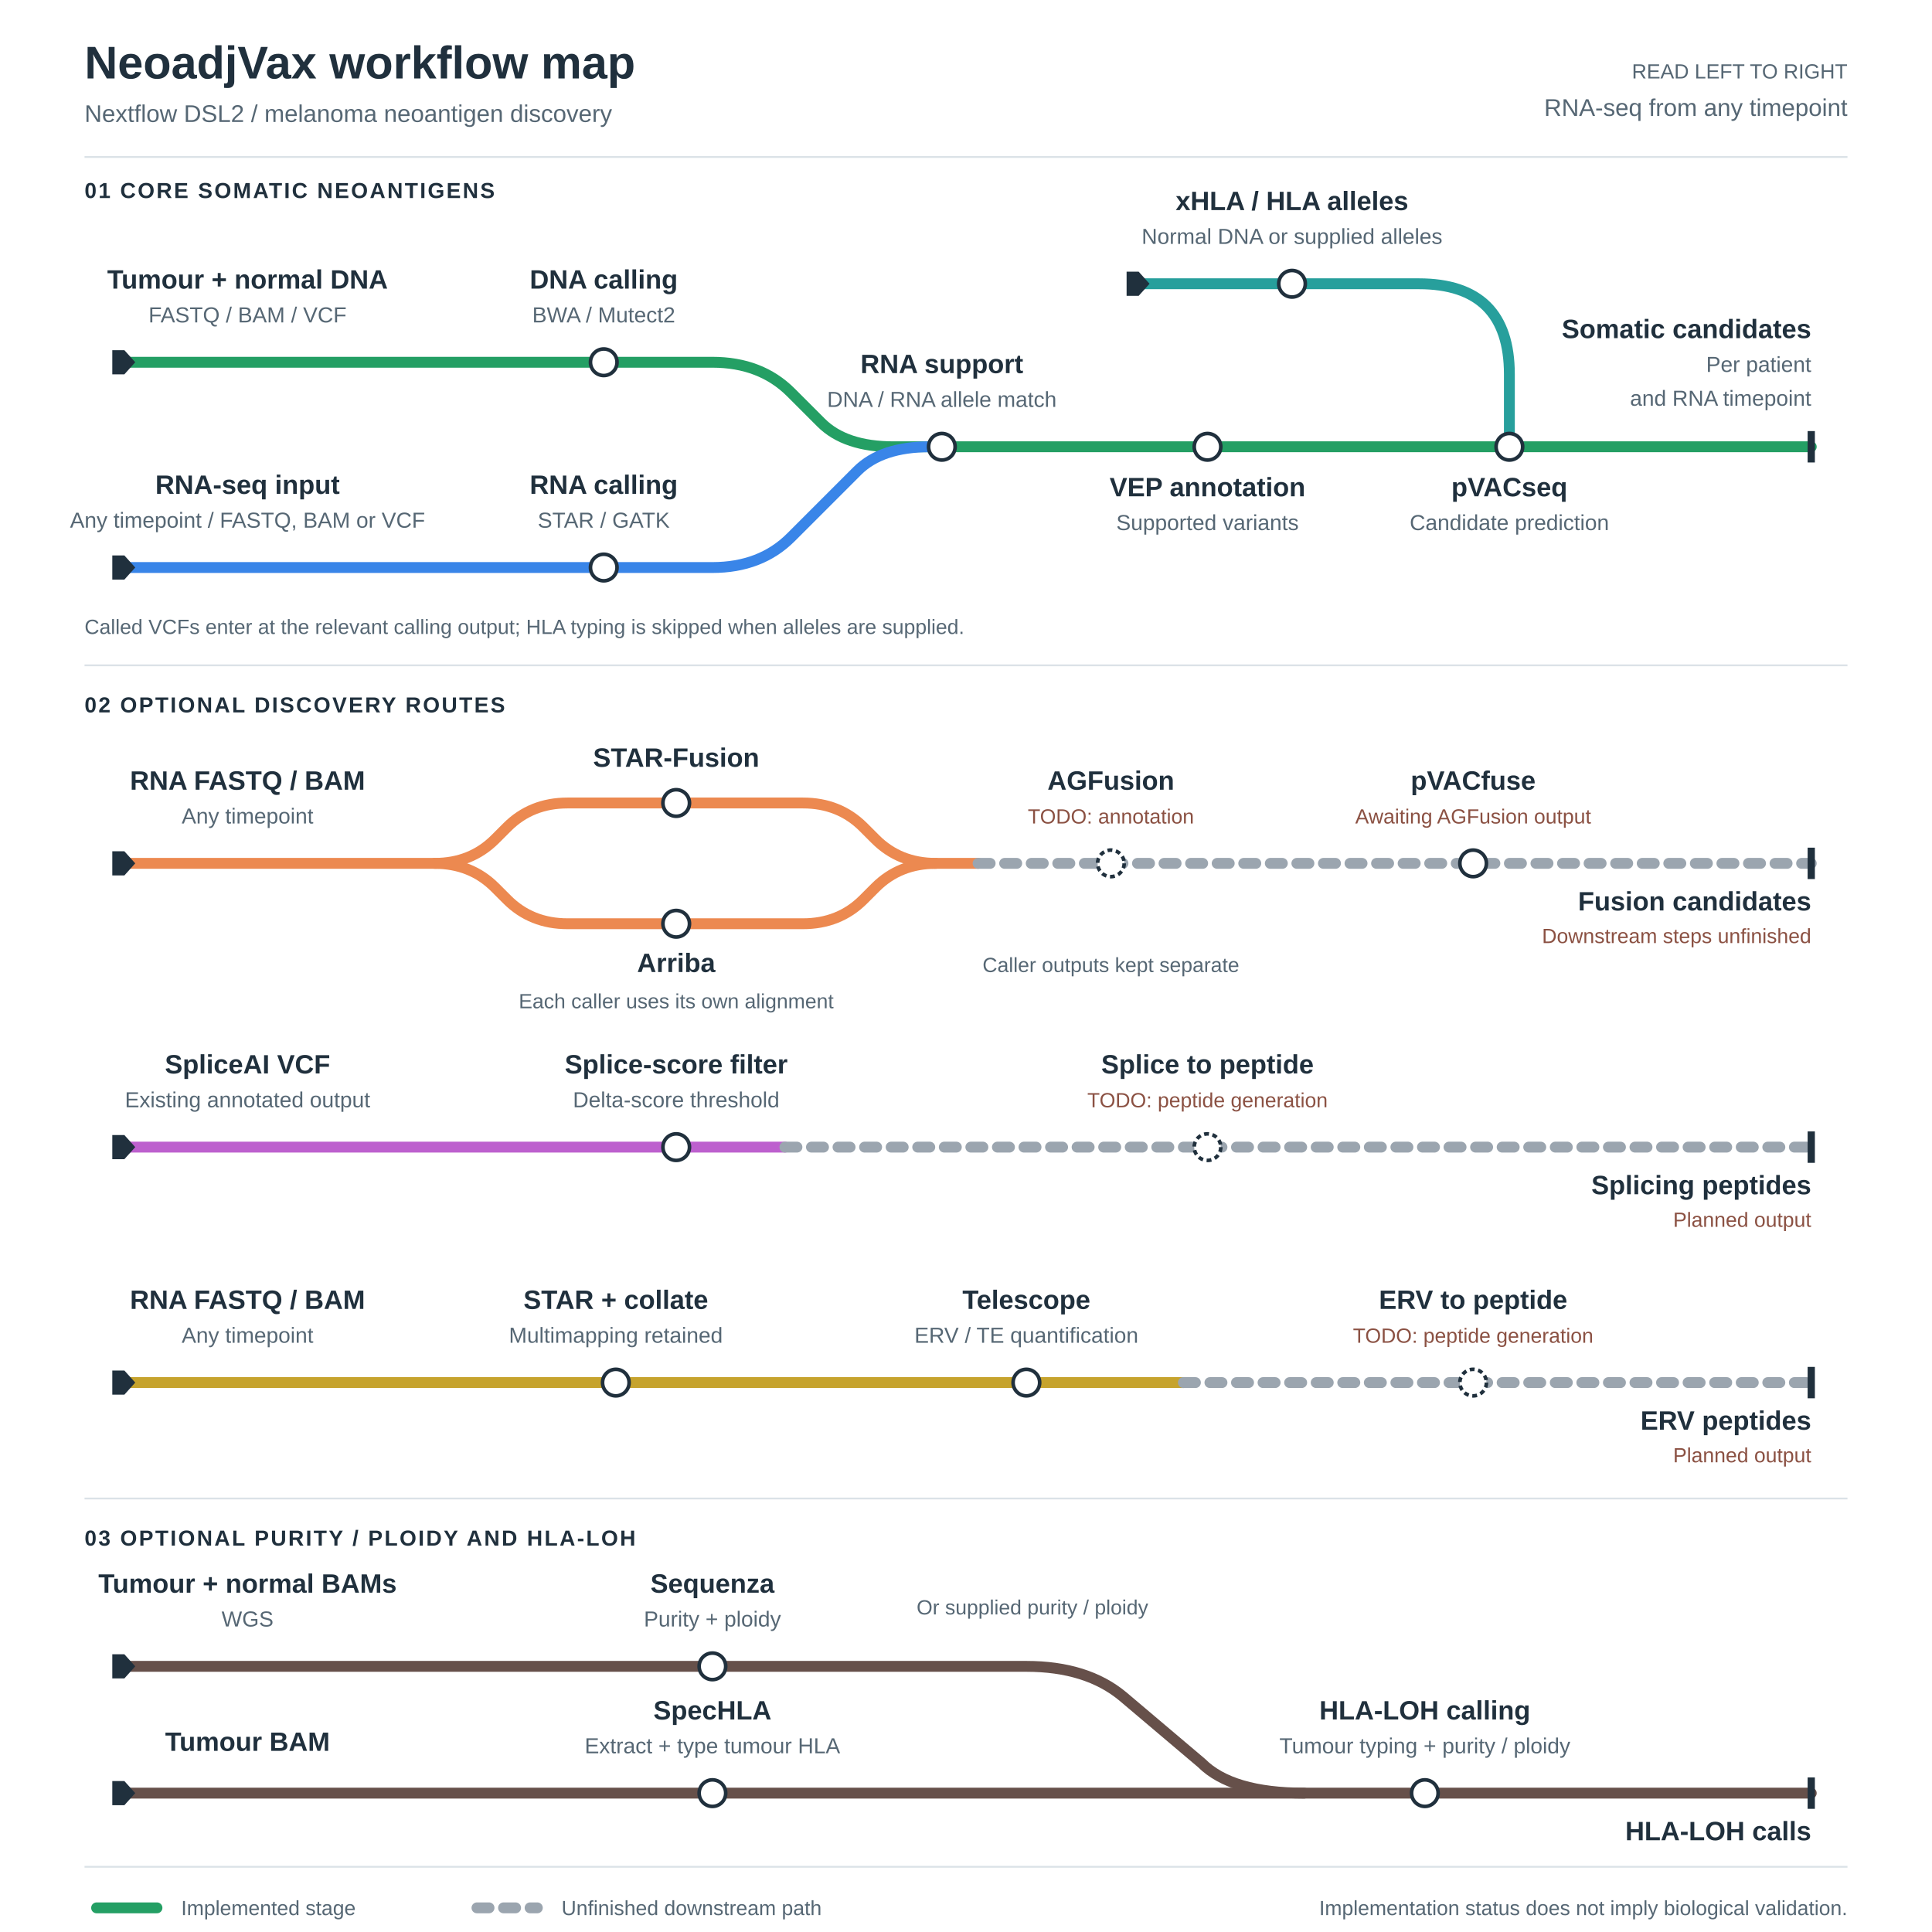
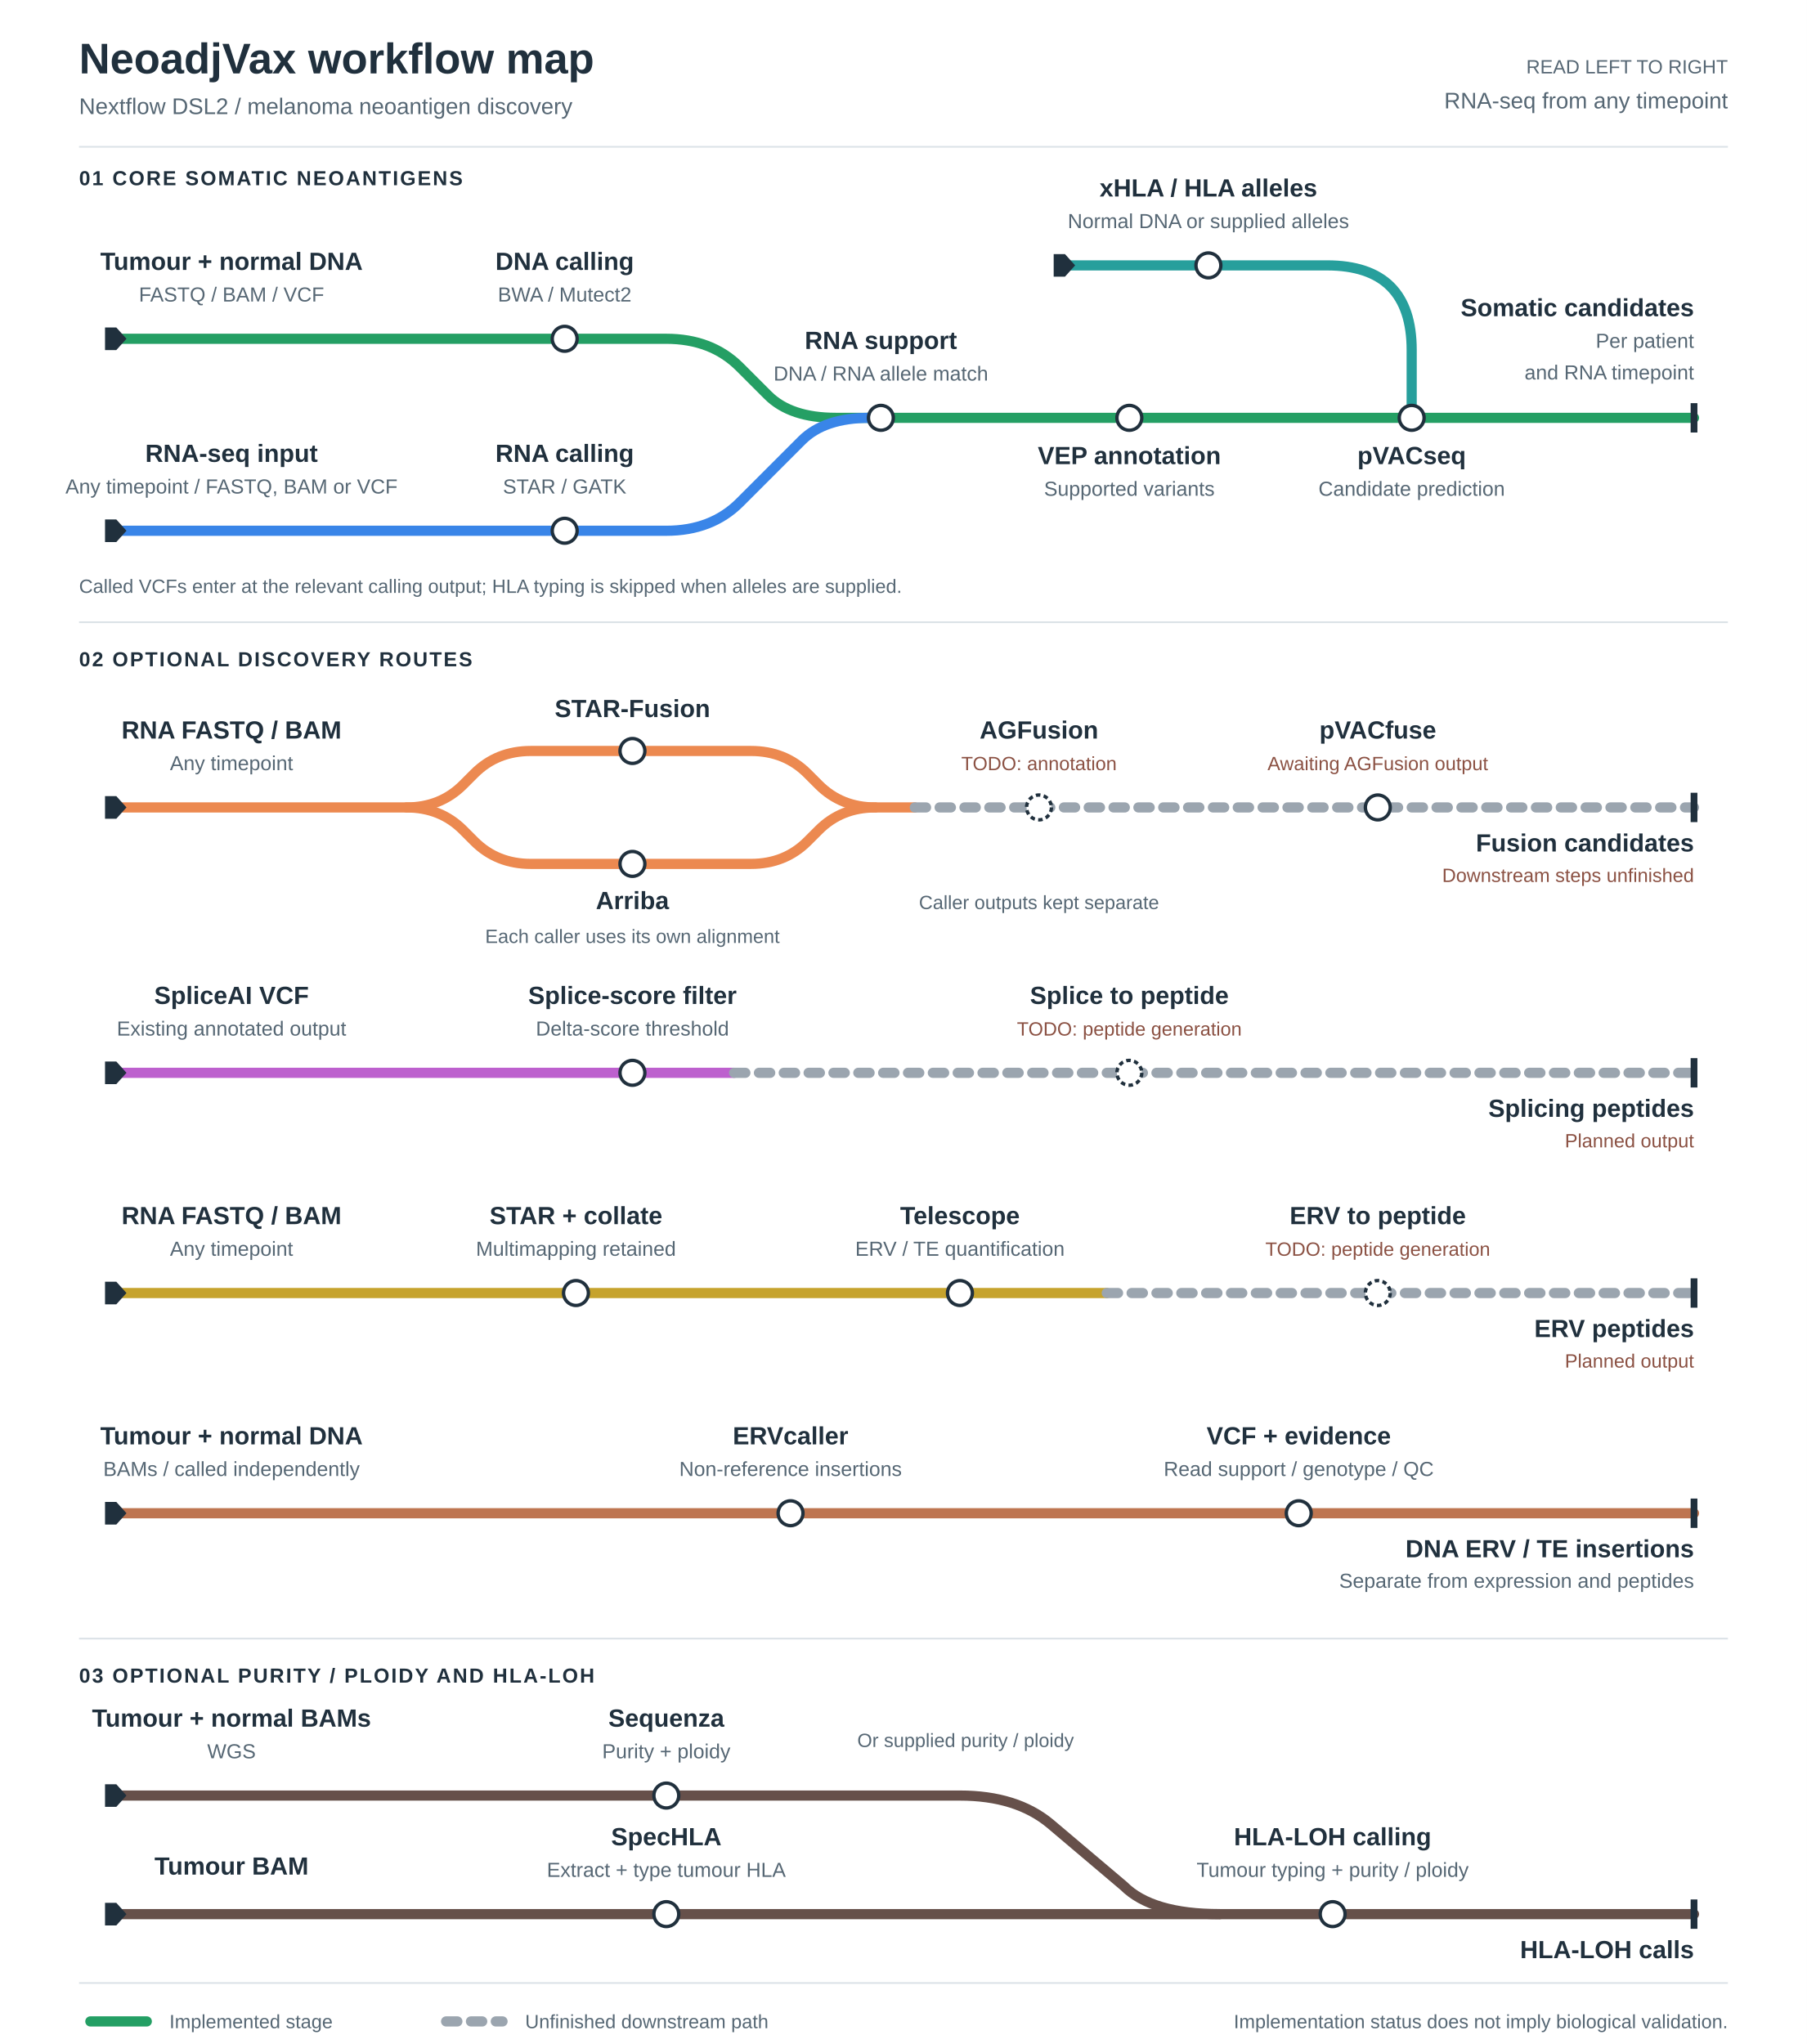
- <svg xmlns="http://www.w3.org/2000/svg" width="1600" height="1600" viewBox="0 0 1600 1600" role="img" aria-labelledby="title desc">
+ <svg xmlns="http://www.w3.org/2000/svg" width="1600" height="1810" viewBox="0 0 1600 1810" role="img" aria-labelledby="title desc">
  <style>
text {font-family:Arial,Helvetica,sans-serif;fill:#20303d}
.title {font-size:38px;font-weight:700}
.subtitle {font-size:20px;fill:#566774}
.section {font-size:18px;font-weight:700;letter-spacing:1.5px}
.label {font-size:22px;font-weight:600}
.note {font-size:18px;fill:#566774}
.small {font-size:17px;fill:#566774}
.todo {font-size:17px;fill:#8b5143}
.track {fill:none;stroke-width:9;stroke-linecap:round;stroke-linejoin:round}
.station {fill:white;stroke:#20303d;stroke-width:3}
.pending {stroke-dasharray:10 12}
</style>
-   <rect width="1600" height="1600" fill="white" />
+   <rect width="1600" height="1810" fill="white" />
  <text x="70" y="65" class="title" text-anchor="start">NeoadjVax workflow map</text>
  <text x="70" y="101" class="subtitle" text-anchor="start">Nextflow DSL2 / melanoma neoantigen discovery</text>
  <text x="1530" y="65" class="small" text-anchor="end">READ LEFT TO RIGHT</text>
  <text x="1530" y="96" class="subtitle" text-anchor="end">RNA-seq from any timepoint</text>
  <path d="M70 130H1530" stroke="#dbe2e7" stroke-width="1.5" />
  <text x="70" y="164" class="section" text-anchor="start">01  CORE SOMATIC NEOANTIGENS</text>
  <path d="M940 235 H1175 Q1250 235 1250 310 V370" class="track " stroke="#279f9c" />
  <path d="M933 225h10l9 10-9 10h-10z" fill="#20303d" />
  <circle cx="1070" cy="235" r="11" class="station" />
  <text x="1070" y="174" class="label" text-anchor="middle">xHLA / HLA alleles</text>
  <text x="1070" y="202" class="note" text-anchor="middle">Normal DNA or supplied alleles</text>
  <path d="M100 300 H590 Q630 300 655 325 L680 350 Q700 370 740 370 H1500" class="track " stroke="#249f64" />
  <path d="M100 470 H590 Q630 470 655 445 L710 390 Q730 370 770 370" class="track " stroke="#3985e8" />
  <text x="205" y="239" class="label" text-anchor="middle">Tumour + normal DNA</text>
  <text x="205" y="267" class="note" text-anchor="middle">FASTQ / BAM / VCF</text>
  <path d="M93 290h10l9 10-9 10h-10z" fill="#20303d" />
  <circle cx="500" cy="300" r="11" class="station" />
  <text x="500" y="239" class="label" text-anchor="middle">DNA calling</text>
  <text x="500" y="267" class="note" text-anchor="middle">BWA / Mutect2</text>
  <text x="205" y="409" class="label" text-anchor="middle">RNA-seq input</text>
  <text x="205" y="437" class="note" text-anchor="middle">Any timepoint / FASTQ, BAM or VCF</text>
  <path d="M93 460h10l9 10-9 10h-10z" fill="#20303d" />
  <circle cx="500" cy="470" r="11" class="station" />
  <text x="500" y="409" class="label" text-anchor="middle">RNA calling</text>
  <text x="500" y="437" class="note" text-anchor="middle">STAR / GATK</text>
  <circle cx="780" cy="370" r="11" class="station" />
  <text x="780" y="309" class="label" text-anchor="middle">RNA support</text>
  <text x="780" y="337" class="note" text-anchor="middle">DNA / RNA allele match</text>
  <circle cx="1000" cy="370" r="11" class="station" />
  <text x="1000" y="411" class="label" text-anchor="middle">VEP annotation</text>
  <text x="1000" y="439" class="note" text-anchor="middle">Supported variants</text>
  <circle cx="1250" cy="370" r="11" class="station" />
  <text x="1250" y="411" class="label" text-anchor="middle">pVACseq</text>
  <text x="1250" y="439" class="note" text-anchor="middle">Candidate prediction</text>
  <path d="M1500 357v26" stroke="#20303d" stroke-width="6" />
  <text x="1500" y="280" class="label" text-anchor="end">Somatic candidates</text>
  <text x="1500" y="308" class="note" text-anchor="end">Per patient</text>
  <text x="1500" y="336" class="note" text-anchor="end">and RNA timepoint</text>
  <text x="70" y="525" class="small" text-anchor="start">Called VCFs enter at the relevant calling output; HLA typing is skipped when alleles are supplied.</text>
  <path d="M70 551H1530" stroke="#dbe2e7" stroke-width="1.5" />
  <text x="70" y="590" class="section" text-anchor="start">02  OPTIONAL DISCOVERY ROUTES</text>
  <path d="M100 715 H360 Q390 715 410 695 L420 685 Q440 665 470 665 H665 Q695 665 715 685 L725 695 Q745 715 775 715 H810" class="track " stroke="#ec8950" />
  <path d="M360 715 Q390 715 410 735 L420 745 Q440 765 470 765 H665 Q695 765 715 745 L725 735 Q745 715 775 715" class="track " stroke="#ec8950" />
  <path d="M810 715 H1500" class="track pending" stroke="#9ba5af" />
  <text x="205" y="654" class="label" text-anchor="middle">RNA FASTQ / BAM</text>
  <text x="205" y="682" class="note" text-anchor="middle">Any timepoint</text>
  <path d="M93 705h10l9 10-9 10h-10z" fill="#20303d" />
  <circle cx="560" cy="665" r="11" class="station" />
  <text x="560" y="635" class="label" text-anchor="middle">STAR-Fusion</text>
  <circle cx="560" cy="765" r="11" class="station" />
  <text x="560" y="805" class="label" text-anchor="middle">Arriba</text>
  <circle cx="920" cy="715" r="11" class="station" stroke-dasharray="4 3" />
  <text x="920" y="654" class="label" text-anchor="middle">AGFusion</text>
  <text x="920" y="682" class="todo" text-anchor="middle">TODO: annotation</text>
  <circle cx="1220" cy="715" r="11" class="station" />
  <text x="1220" y="654" class="label" text-anchor="middle">pVACfuse</text>
  <text x="1220" y="682" class="todo" text-anchor="middle">Awaiting AGFusion output</text>
  <path d="M1500 702v26" stroke="#20303d" stroke-width="6" />
  <text x="1500" y="754" class="label" text-anchor="end">Fusion candidates</text>
  <text x="1500" y="781" class="todo" text-anchor="end">Downstream steps unfinished</text>
  <text x="560" y="835" class="small" text-anchor="middle">Each caller uses its own alignment</text>
  <text x="920" y="805" class="small" text-anchor="middle">Caller outputs kept separate</text>
  <path d="M100 950 H650" class="track " stroke="#bd60ce" />
  <path d="M650 950 H1500" class="track pending" stroke="#9ba5af" />
  <text x="205" y="889" class="label" text-anchor="middle">SpliceAI VCF</text>
  <text x="205" y="917" class="note" text-anchor="middle">Existing annotated output</text>
  <path d="M93 940h10l9 10-9 10h-10z" fill="#20303d" />
  <circle cx="560" cy="950" r="11" class="station" />
  <text x="560" y="889" class="label" text-anchor="middle">Splice-score filter</text>
  <text x="560" y="917" class="note" text-anchor="middle">Delta-score threshold</text>
  <circle cx="1000" cy="950" r="11" class="station" stroke-dasharray="4 3" />
  <text x="1000" y="889" class="label" text-anchor="middle">Splice to peptide</text>
  <text x="1000" y="917" class="todo" text-anchor="middle">TODO: peptide generation</text>
  <path d="M1500 937v26" stroke="#20303d" stroke-width="6" />
  <text x="1500" y="989" class="label" text-anchor="end">Splicing peptides</text>
  <text x="1500" y="1016" class="todo" text-anchor="end">Planned output</text>
  <path d="M100 1145 H980" class="track " stroke="#c6a32d" />
  <path d="M980 1145 H1500" class="track pending" stroke="#9ba5af" />
  <text x="205" y="1084" class="label" text-anchor="middle">RNA FASTQ / BAM</text>
  <text x="205" y="1112" class="note" text-anchor="middle">Any timepoint</text>
  <path d="M93 1135h10l9 10-9 10h-10z" fill="#20303d" />
  <circle cx="510" cy="1145" r="11" class="station" />
  <text x="510" y="1084" class="label" text-anchor="middle">STAR + collate</text>
  <text x="510" y="1112" class="note" text-anchor="middle">Multimapping retained</text>
  <circle cx="850" cy="1145" r="11" class="station" />
  <text x="850" y="1084" class="label" text-anchor="middle">Telescope</text>
  <text x="850" y="1112" class="note" text-anchor="middle">ERV / TE quantification</text>
  <circle cx="1220" cy="1145" r="11" class="station" stroke-dasharray="4 3" />
  <text x="1220" y="1084" class="label" text-anchor="middle">ERV to peptide</text>
  <text x="1220" y="1112" class="todo" text-anchor="middle">TODO: peptide generation</text>
  <path d="M1500 1132v26" stroke="#20303d" stroke-width="6" />
  <text x="1500" y="1184" class="label" text-anchor="end">ERV peptides</text>
  <text x="1500" y="1211" class="todo" text-anchor="end">Planned output</text>
-   <path d="M70 1241H1530" stroke="#dbe2e7" stroke-width="1.5" />
-   <text x="70" y="1280" class="section" text-anchor="start">03  OPTIONAL PURITY / PLOIDY AND HLA-LOH</text>
-   <path d="M100 1380 H850 Q900 1380 930 1405 L995 1460 Q1020 1485 1080 1485 H1500" class="track " stroke="#66504a" />
-   <path d="M100 1485 H1080" class="track " stroke="#66504a" />
-   <text x="205" y="1319" class="label" text-anchor="middle">Tumour + normal BAMs</text>
-   <text x="205" y="1347" class="note" text-anchor="middle">WGS</text>
-   <path d="M93 1370h10l9 10-9 10h-10z" fill="#20303d" />
-   <circle cx="590" cy="1380" r="11" class="station" />
-   <text x="590" y="1319" class="label" text-anchor="middle">Sequenza</text>
-   <text x="590" y="1347" class="note" text-anchor="middle">Purity + ploidy</text>
-   <text x="855" y="1337" class="small" text-anchor="middle">Or supplied purity / ploidy</text>
-   <path d="M93 1475h10l9 10-9 10h-10z" fill="#20303d" />
-   <text x="205" y="1450" class="label" text-anchor="middle">Tumour BAM</text>
-   <circle cx="590" cy="1485" r="11" class="station" />
-   <text x="590" y="1424" class="label" text-anchor="middle">SpecHLA</text>
-   <text x="590" y="1452" class="note" text-anchor="middle">Extract + type tumour HLA</text>
-   <circle cx="1180" cy="1485" r="11" class="station" />
-   <text x="1180" y="1424" class="label" text-anchor="middle">HLA-LOH calling</text>
-   <text x="1180" y="1452" class="note" text-anchor="middle">Tumour typing + purity / ploidy</text>
-   <path d="M1500 1472v26" stroke="#20303d" stroke-width="6" />
-   <text x="1500" y="1524" class="label" text-anchor="end">HLA-LOH calls</text>
-   <path d="M70 1546H1530" stroke="#dbe2e7" stroke-width="1.5" />
-   <path d="M80 1580 H130" class="track " stroke="#249f64" />
-   <text x="150" y="1586" class="small" text-anchor="start">Implemented stage</text>
-   <path d="M395 1580 H445" class="track pending" stroke="#9ba5af" />
-   <text x="465" y="1586" class="small" text-anchor="start">Unfinished downstream path</text>
-   <text x="1530" y="1586" class="small" text-anchor="end">Implementation status does not imply biological validation.</text>
+   <path d="M100 1340 H1500" class="track" stroke="#be7550" />
+   <path d="M93 1330h10l9 10-9 10h-10z" fill="#20303d" />
+   <text x="205" y="1279" class="label" text-anchor="middle">Tumour + normal DNA</text>
+   <text x="205" y="1307" class="note" text-anchor="middle">BAMs / called independently</text>
+   <circle cx="700" cy="1340" r="11" class="station" />
+   <text x="700" y="1279" class="label" text-anchor="middle">ERVcaller</text>
+   <text x="700" y="1307" class="note" text-anchor="middle">Non-reference insertions</text>
+   <circle cx="1150" cy="1340" r="11" class="station" />
+   <text x="1150" y="1279" class="label" text-anchor="middle">VCF + evidence</text>
+   <text x="1150" y="1307" class="note" text-anchor="middle">Read support / genotype / QC</text>
+   <path d="M1500 1327v26" stroke="#20303d" stroke-width="6" />
+   <text x="1500" y="1379" class="label" text-anchor="end">DNA ERV / TE insertions</text>
+   <text x="1500" y="1406" class="note" text-anchor="end">Separate from expression and peptides</text>
+   <g transform="translate(0 210)">
+     <path d="M70 1241H1530" stroke="#dbe2e7" stroke-width="1.5" />
+     <text x="70" y="1280" class="section" text-anchor="start">03  OPTIONAL PURITY / PLOIDY AND HLA-LOH</text>
+     <path d="M100 1380 H850 Q900 1380 930 1405 L995 1460 Q1020 1485 1080 1485 H1500" class="track " stroke="#66504a" />
+     <path d="M100 1485 H1080" class="track " stroke="#66504a" />
+     <text x="205" y="1319" class="label" text-anchor="middle">Tumour + normal BAMs</text>
+     <text x="205" y="1347" class="note" text-anchor="middle">WGS</text>
+     <path d="M93 1370h10l9 10-9 10h-10z" fill="#20303d" />
+     <circle cx="590" cy="1380" r="11" class="station" />
+     <text x="590" y="1319" class="label" text-anchor="middle">Sequenza</text>
+     <text x="590" y="1347" class="note" text-anchor="middle">Purity + ploidy</text>
+     <text x="855" y="1337" class="small" text-anchor="middle">Or supplied purity / ploidy</text>
+     <path d="M93 1475h10l9 10-9 10h-10z" fill="#20303d" />
+     <text x="205" y="1450" class="label" text-anchor="middle">Tumour BAM</text>
+     <circle cx="590" cy="1485" r="11" class="station" />
+     <text x="590" y="1424" class="label" text-anchor="middle">SpecHLA</text>
+     <text x="590" y="1452" class="note" text-anchor="middle">Extract + type tumour HLA</text>
+     <circle cx="1180" cy="1485" r="11" class="station" />
+     <text x="1180" y="1424" class="label" text-anchor="middle">HLA-LOH calling</text>
+     <text x="1180" y="1452" class="note" text-anchor="middle">Tumour typing + purity / ploidy</text>
+     <path d="M1500 1472v26" stroke="#20303d" stroke-width="6" />
+     <text x="1500" y="1524" class="label" text-anchor="end">HLA-LOH calls</text>
+     <path d="M70 1546H1530" stroke="#dbe2e7" stroke-width="1.5" />
+     <path d="M80 1580 H130" class="track " stroke="#249f64" />
+     <text x="150" y="1586" class="small" text-anchor="start">Implemented stage</text>
+     <path d="M395 1580 H445" class="track pending" stroke="#9ba5af" />
+     <text x="465" y="1586" class="small" text-anchor="start">Unfinished downstream path</text>
+     <text x="1530" y="1586" class="small" text-anchor="end">Implementation status does not imply biological validation.</text>
+   </g>
</svg>
